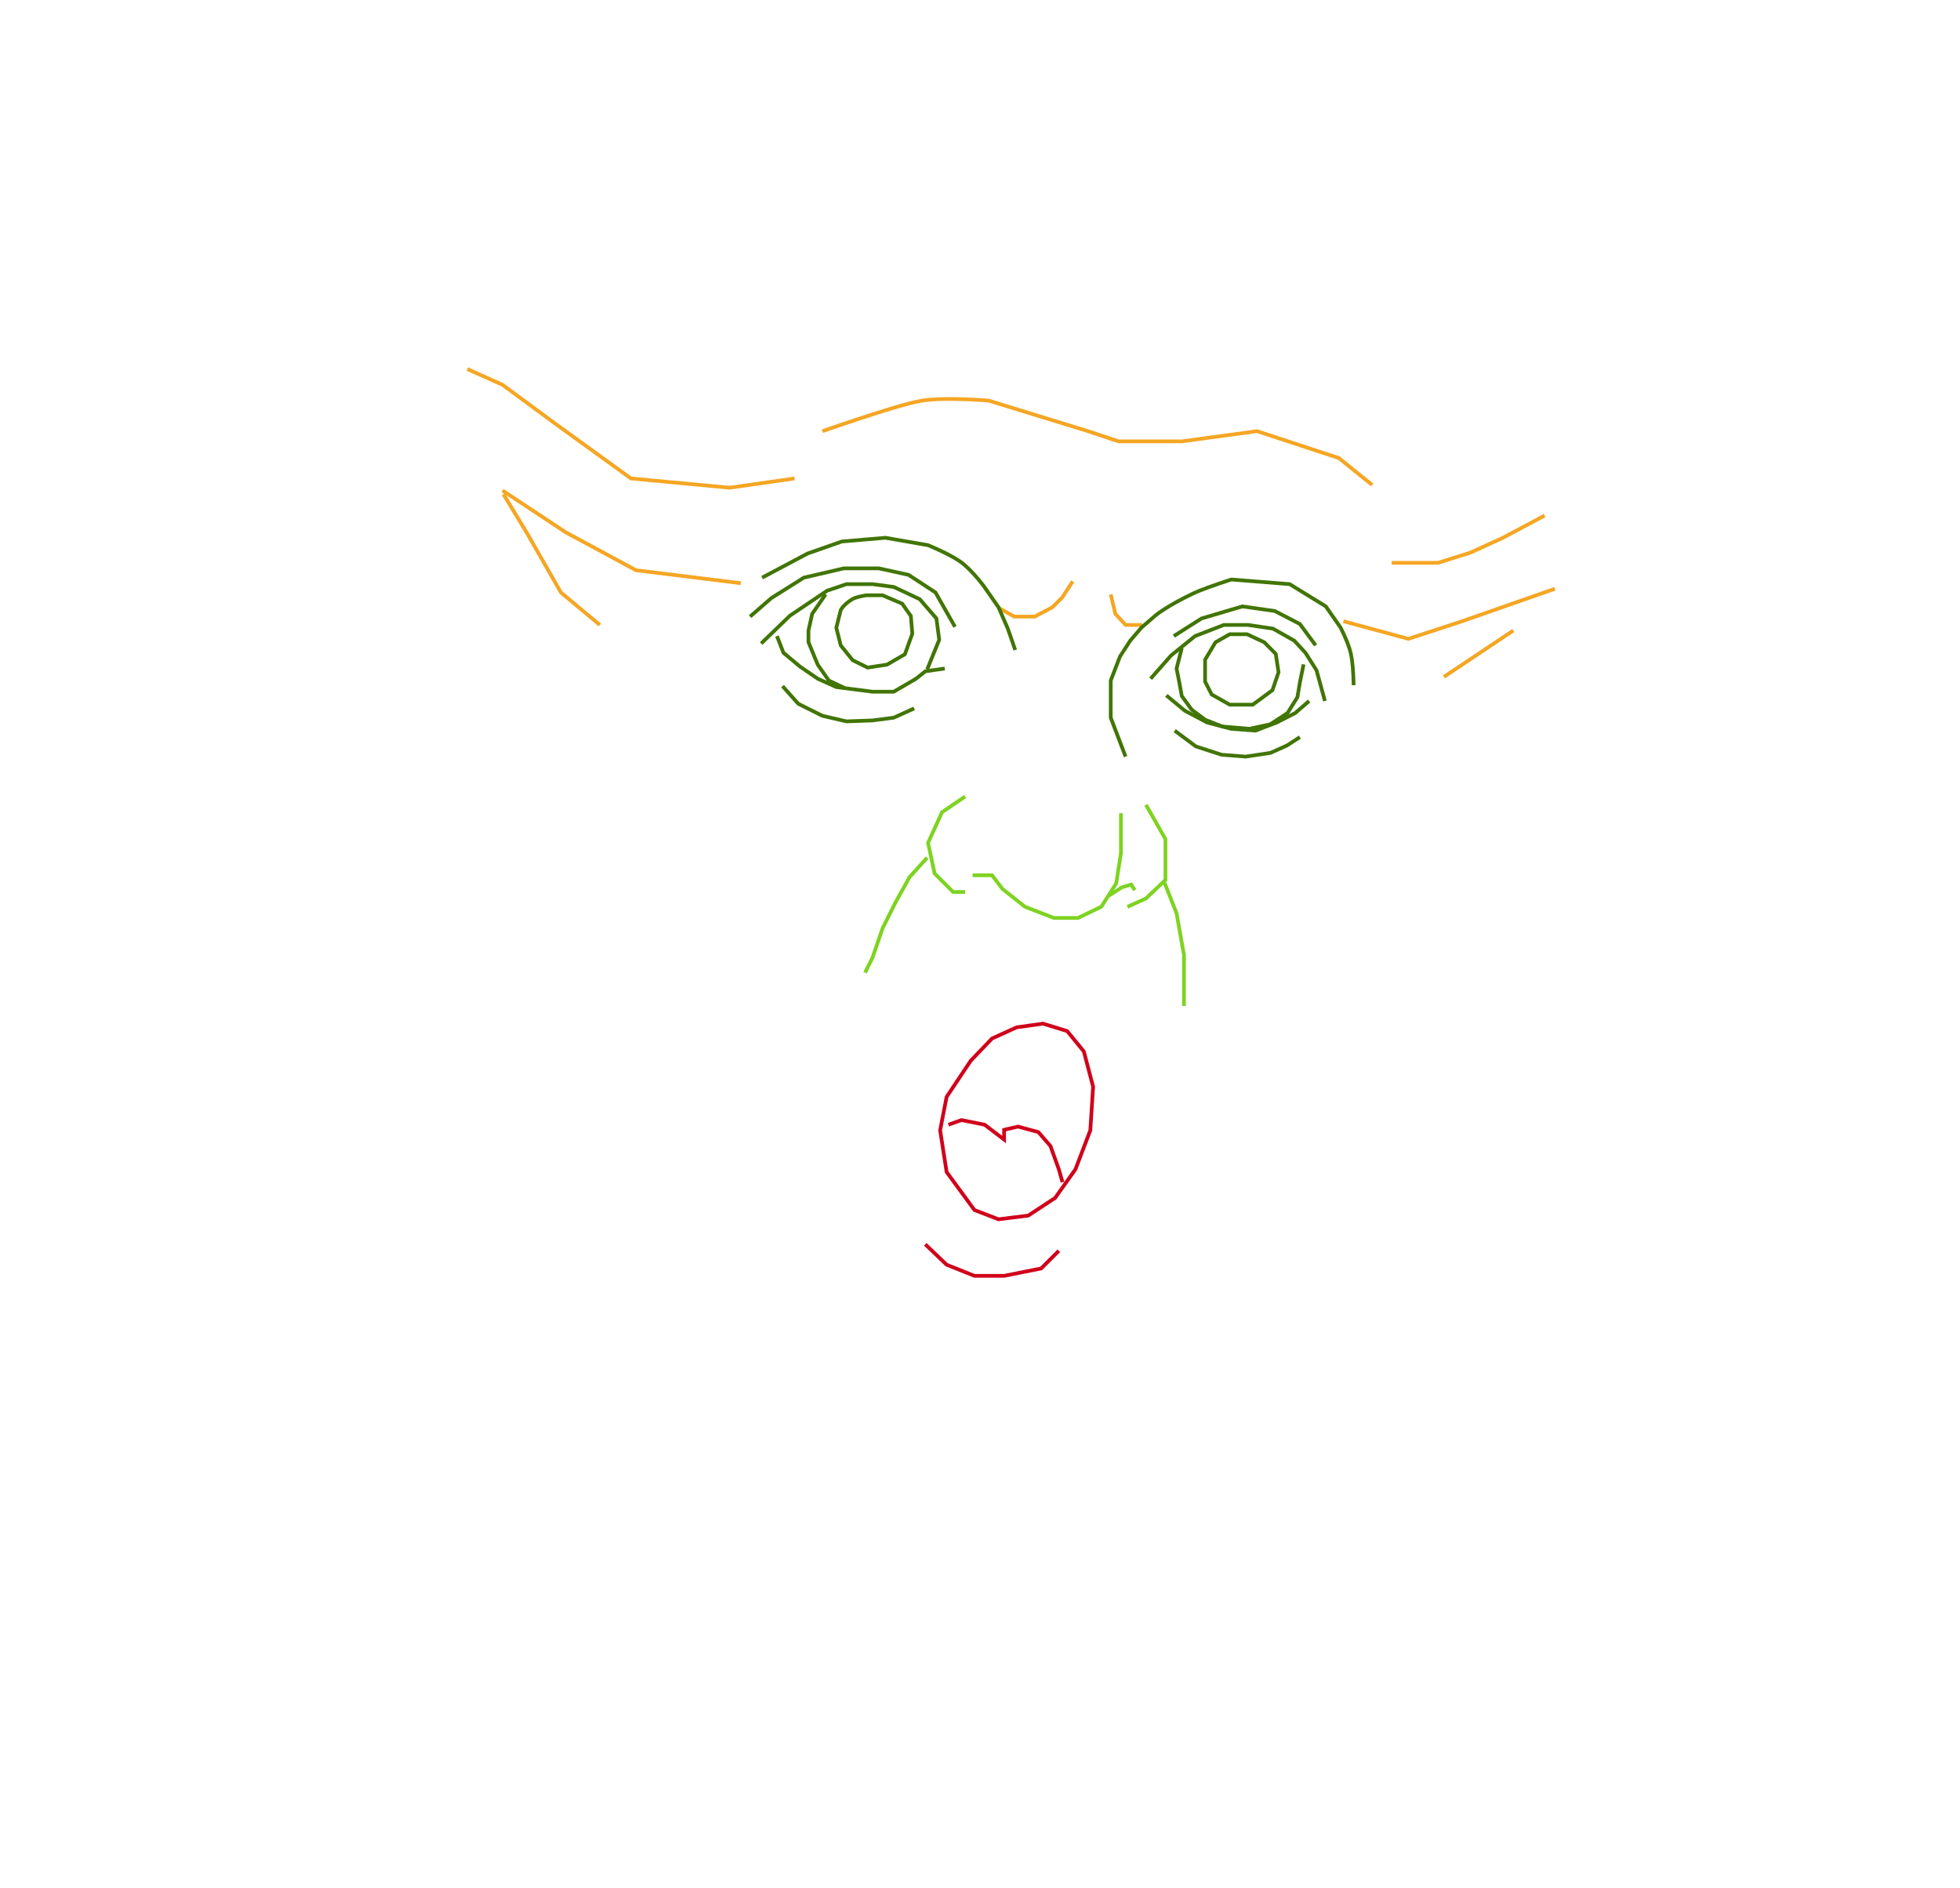
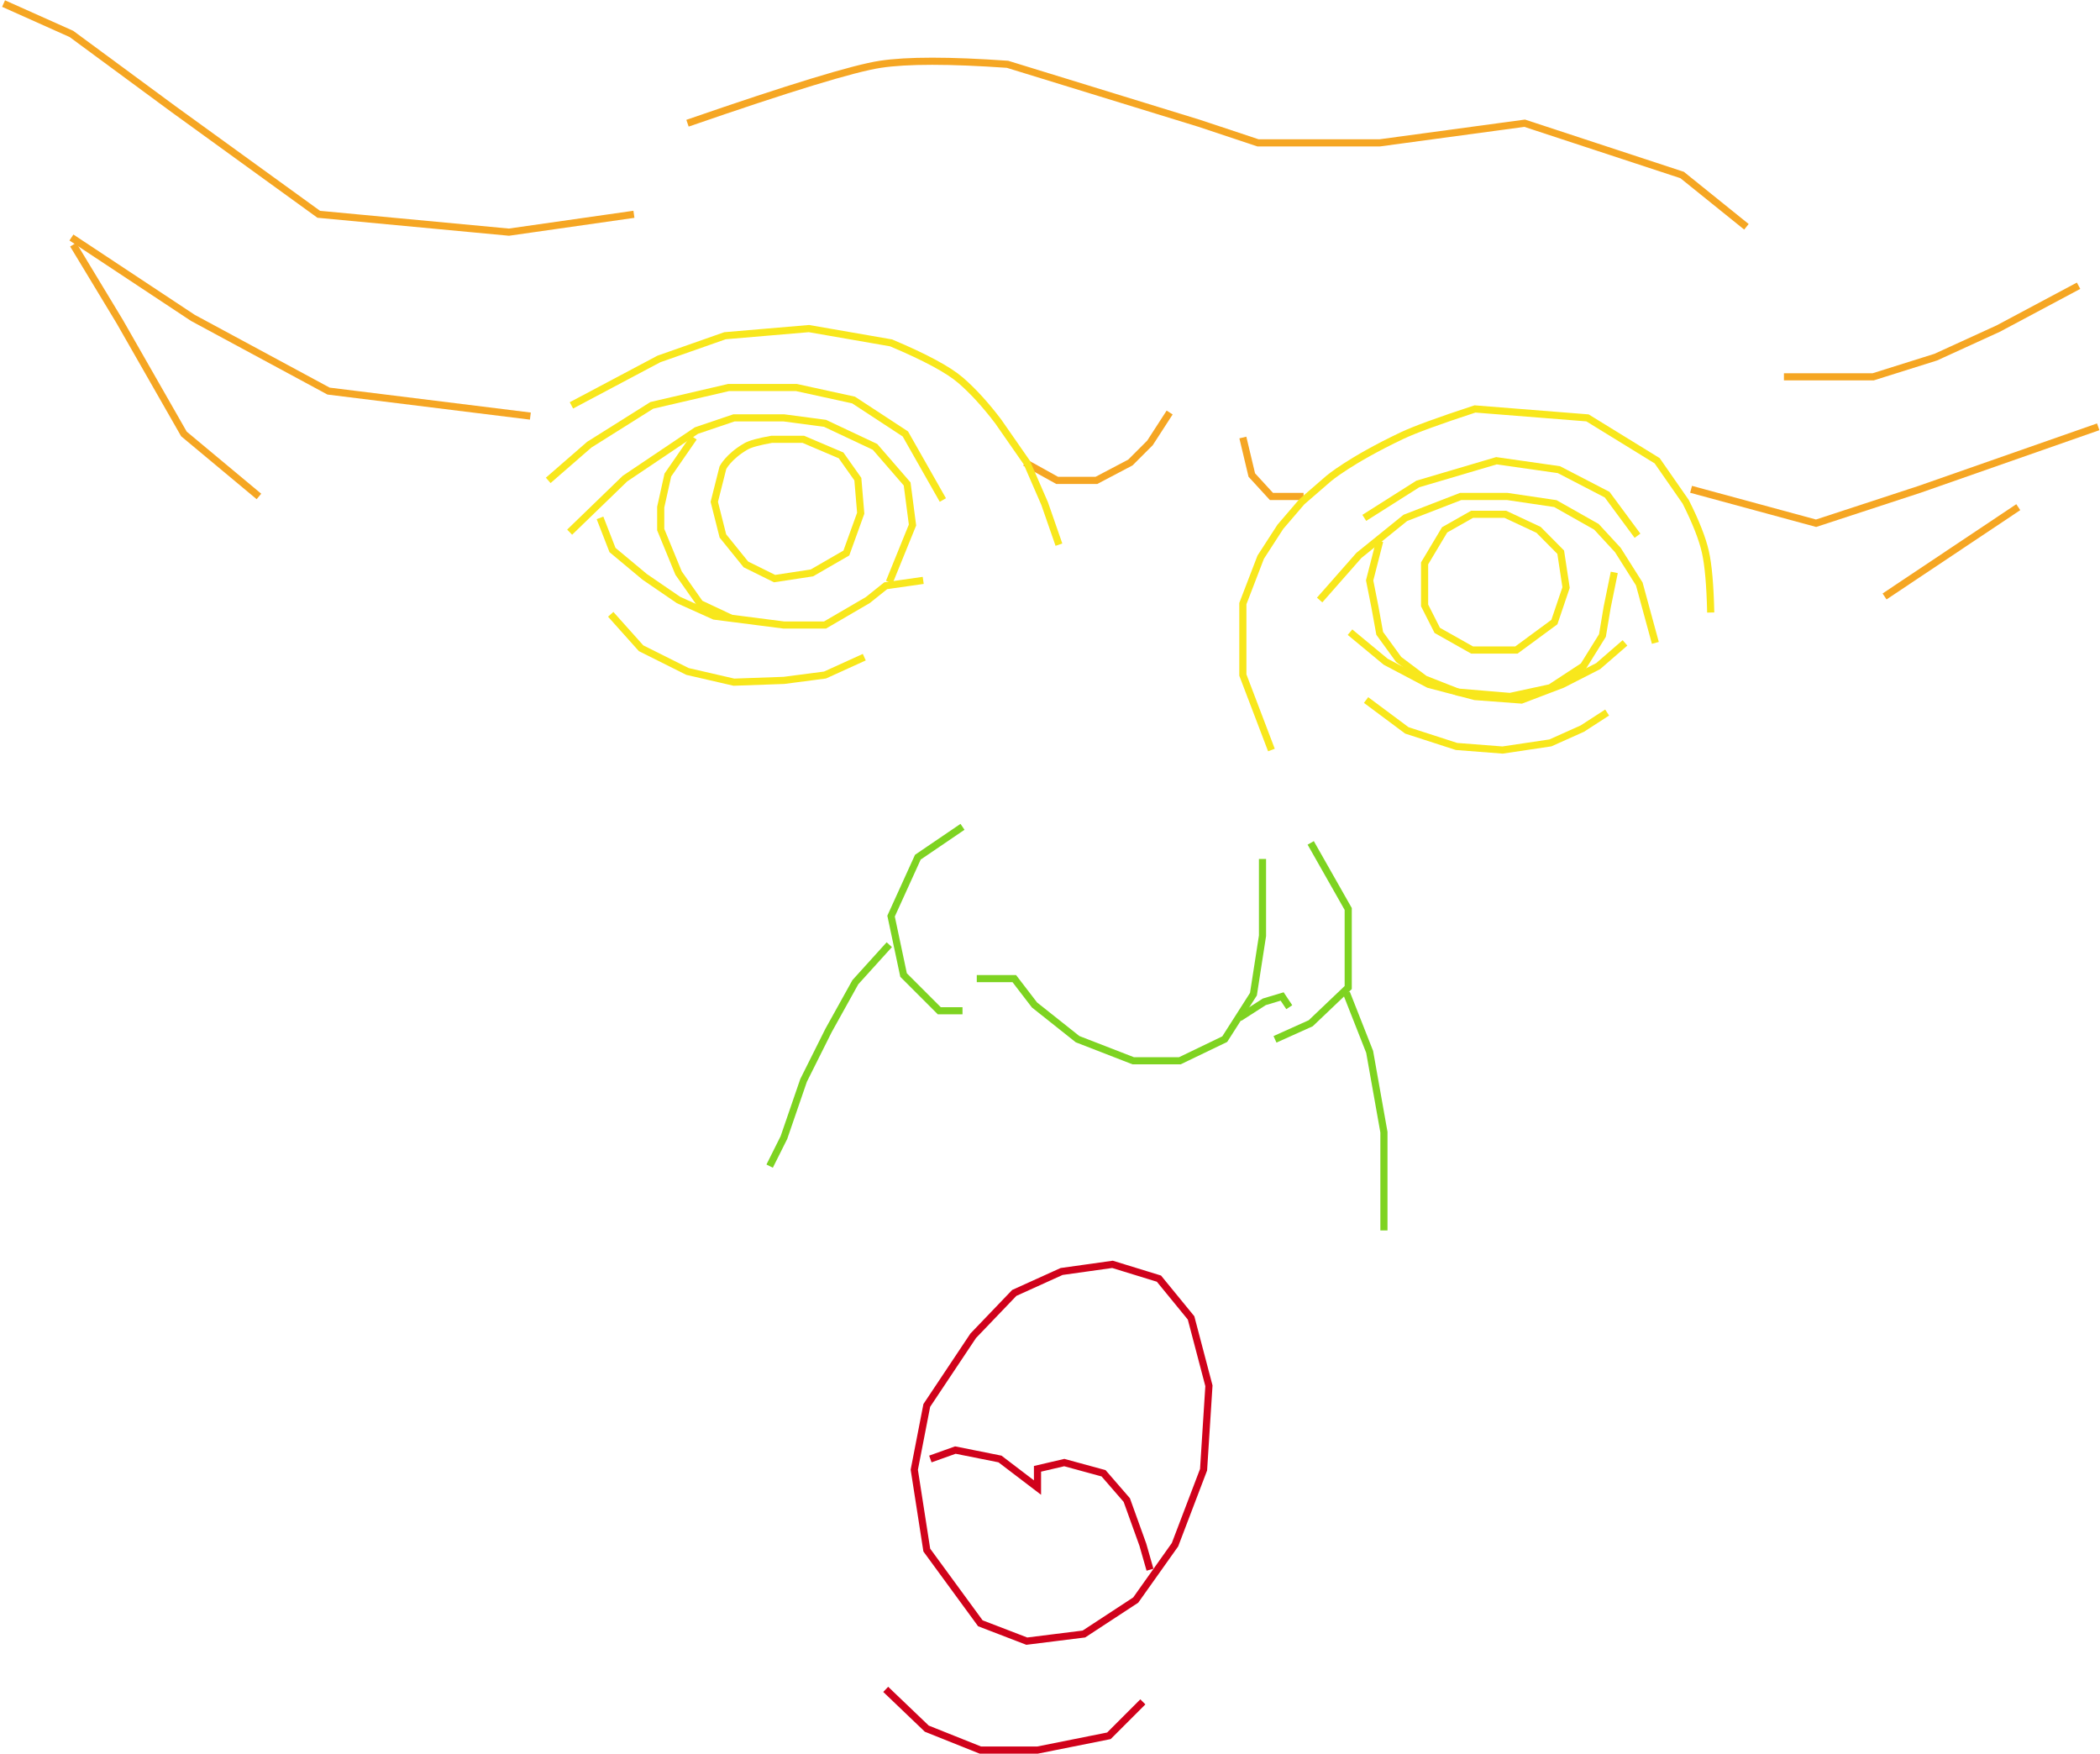
- <svg xmlns="http://www.w3.org/2000/svg" width="1057px" height="1018px" viewBox="0 0 1057 1018" version="1.1">
+ <svg xmlns="http://www.w3.org/2000/svg" width="588px" height="491px" viewBox="0 0 588 491" version="1.1">
  <defs />
-   <g id="ferengi" stroke="none" stroke-width="1" fill="none" fill-rule="evenodd">
-     <g id="expression3" transform="translate(252, 199)" fill-rule="nonzero" stroke-width="2">
-       <g id="brow" stroke="#F5A623">
-         <polyline id="Path-19-Copy-2" points="0 0 19 8.5 47.5 29.5 88.25 59 141.5 64 176.5 59" />
-         <polyline id="Path-20-Copy-2" points="581 79 558.5 91 541 99 523.5 104.5 498.5 104.5" />
-         <path d="M191.5,33.5 C220.01,23.637 238.01,18.137 245.5,17 C252.99,15.863 264.856,15.863 281.098,17 L334.712,33.5 L351.247,39 L385.32,39 L425.906,33.5 L470,48 L488,62.5" id="Path-7-Copy-2" />
-         <polyline id="Path-4-Copy-3" points="19 65.5 53 88 91 108.5 147.5 115.5" />
-         <path d="M526.679,166 L564.118,141" id="Path-5-Copy-3" />
-         <polyline id="Path-60" points="19.5 67.5 32.5 89 50.5 120.5 71.5 138" />
-         <polyline id="Path-61" points="586.5 118.5 536.5 136 507.5 145.5 472.5 136" />
-         <polyline id="Path-58" points="286 128.5 295 133.5 306 133.5 315.5 128.5 321 123 326.5 114.5" />
-         <polyline id="Path-59" points="347 121.5 349.5 132 355 138 364 138" />
-       </g>
-       <g id="mouth" transform="translate(247, 353)" stroke="#D0021B">
-         <path d="M0,119 L11.5,130 C21.5,134 26.5,136 26.5,136 C37.167,136 42.5,136 42.5,136 C55.833,133.333 62.5,132 62.5,132 L72,122.5" id="Path-18-Copy-2" />
-         <polygon id="Path-48" points="24.5 20 11.5 39.5 8 57.5 11.5 80 26.5 100.5 39.5 105.5 55.5 103.5 70 94 81 78.5 89 57.5 90.5 34 85.5 15 76.5 4 63.5 0 49.25 2 36 8" />
-         <path d="M12.5,54.5 L19.5,52 L32,54.5 L42.5,62.5 C42.5,59 42.5,57.25 42.5,57.25 C47.5,56.083 50,55.5 50,55.5 C57.333,57.5 61,58.5 61,58.5 C65.333,63.5 67.5,66 67.5,66 C70.5,74.333 72,78.5 72,78.5 L74,85.5" id="Path-49" />
-       </g>
-       <g id="nose" transform="translate(214, 230)" stroke="#7ED321">
-         <polyline id="Path-11-Copy-2" points="58.5 43 69 43 74.655 50.374 86.716 59.951 102.294 66 115.36 66 127.924 59.951 135.964 47.35 138.5 31 138.5 9.5" />
-         <polyline id="Path-51" points="152 5 162.5 23.5 162.5 45.5 152 55.5 142 60" />
-         <polyline id="Path-52" points="54.5 0.5 42 9 34.5 25.5 38 42 48 52 54.5 52" />
-         <polyline id="Path-53" points="162 47 168.5 63.5 172.5 86 172.5 113.5" />
-         <polyline id="Path-54" points="34 33.5 24.5 44 17 57.5 10 71.5 4.5 87.5 0.5 95.5" />
-         <polyline id="Path-55" points="132 54 139 49.5 144 48 146 51" />
-       </g>
-       <g id="eyes" transform="translate(152, 91)" stroke="#417505">
-         <path d="M7,21.5 L31.5,8.5 L50,2 L73.5,0 L96.5,4 C106.066,8.028 112.566,11.528 116,14.5 C119.434,17.472 122.934,21.305 126.5,26 L134.5,37.5 L139.5,49 L143.5,60.5" id="Path-21-Copy" />
-         <path d="M326,79.5 C325.834,71.859 325.334,66.192 324.5,62.5 C323.666,58.808 321.833,54.141 319,48.5 L311,37 C298,29 291.5,25 291.5,25 C270.5,23.333 260,22.5 260,22.5 C249.917,25.796 243.083,28.296 239.5,30 C224.895,36.947 219,42 219,42 C214,46.333 211.5,48.5 211.5,48.5 C207.5,53.167 205.5,55.5 205.5,55.5 C201.833,61.167 200,64 200,64 C196.667,72.667 195,77 195,77 C195,90.333 195,97 195,97 L203,118" id="Path-22-Copy" />
-         <path d="M216.5,76 L227.5,63.5 L240.5,53 C250.833,49 256,47 256,47 C264.667,47 269,47 269,47 C278,48.333 282.5,49 282.5,49 C290.167,53.333 294,55.5 294,55.5 C298,59.833 300,62 300,62 C304,68.333 306,71.5 306,71.5 L310.5,88" id="Path-23-Copy" />
-         <path d="M229.5,104 L240.919,112.5 C250.183,115.5 254.815,117 254.815,117 C263.417,117.667 267.719,118 267.719,118 C276.652,116.667 281.119,116 281.119,116 C287.074,113.333 290.052,112 290.052,112 L297,107.5" id="Path-24-Copy" />
-         <path d="M225,85 L235,93.282 C243,97.504 247,99.615 247,99.615 C255.667,101.889 260,103.026 260,103.026 C268.667,103.675 273,104 273,104 C280.667,101.077 284.5,99.615 284.5,99.615 C291.167,96.205 294.5,94.5 294.5,94.5 L302,88" id="Path-25-Copy" />
-         <path d="M233.317,59.5 C231.439,66.833 230.5,70.5 230.5,70.5 C231.494,75.51 231.99,78.016 231.99,78.016 C232.875,82.891 233.317,85.328 233.317,85.328 C236.856,90.203 238.625,92.641 238.625,92.641 C243.49,96.297 245.923,98.125 245.923,98.125 C252.115,100.562 255.212,101.781 255.212,101.781 C264.942,102.594 269.808,103 269.808,103 C277.327,101.375 281.087,100.562 281.087,100.562 C287.279,96.5 290.375,94.469 290.375,94.469 C293.913,88.781 295.683,85.938 295.683,85.938 C296.567,80.656 297.01,78.016 297.01,78.016 L299,68.266" id="Path-26-Copy" />
-         <path d="M251.5,56.348 C247.758,62.609 245.886,65.739 245.886,65.739 C245.886,73.58 245.886,77.5 245.886,77.5 C248.25,82.167 249.432,84.5 249.432,84.5 C255.932,88.167 259.182,90 259.182,90 C267.455,90 271.591,90 271.591,90 C278.682,84.783 282.227,82.174 282.227,82.174 C284.409,75.725 285.5,72.5 285.5,72.5 C284.5,65.906 284,62.609 284,62.609 C279.864,58.435 277.795,56.348 277.795,56.348 C271.598,53.449 268.5,52 268.5,52 L259.182,52 C254.061,54.899 251.5,56.348 251.5,56.348 Z" id="Path-27-Copy" />
-         <path d="M18,80 L26.5,89.5 C35.167,93.833 39.5,96 39.5,96 C48.167,98 52.5,99 52.5,99 C61.833,98.667 66.5,98.5 66.5,98.5 C74.167,97.5 78,97 78,97 L89,92" id="Path-28-Copy" />
-         <path d="M6.5,57 C16.833,47 22,42 22,42 C35.333,33.035 42,28.552 42,28.552 C49,26.184 52.5,25 52.5,25 C61.833,25 66.5,25 66.5,25 C74.167,26.015 78,26.522 78,26.522 C87.333,30.92 92,33.119 92,33.119 C98,40.04 101,43.5 101,43.5 C102,51.167 102.5,55 102.5,55 L96,71" id="Path-29-Copy" />
-         <path d="M15,53 C17.333,59 18.5,62 18.5,62 C24.5,67 27.5,69.5 27.5,69.5 C33.833,73.833 37,76 37,76 C43.667,79 47,80.5 47,80.5 L66.5,83 L78,83 L90,76 L95,72 L105.5,70.5" id="Path-30-Copy" />
-         <path d="M41.25,30.5 C36.417,37.5 34,41 34,41 C32.667,47 32,50 32,50 C32,54.188 32,56.282 32,56.282 C35.333,64.394 37,68.451 37,68.451 C41,74.15 43,77 43,77 L51.5,81" id="Path-32-Copy" />
-         <path d="M49.412,38.959 C47.804,45.327 47,48.51 47,48.51 C48.608,54.878 49.412,58.061 49.412,58.061 C53.699,63.367 55.843,66.02 55.843,66.02 C61.203,68.673 63.882,70 63.882,70 C70.85,68.939 74.333,68.408 74.333,68.408 C80.765,64.694 83.98,62.837 83.98,62.837 C86.66,55.408 88,51.694 88,51.694 C87.464,45.327 87.196,42.143 87.196,42.143 C84.065,37.714 82.5,35.5 82.5,35.5 C75.448,32.5 71.922,31 71.922,31 L63.078,31 C59.442,31.642 57.03,32.309 55.843,33 C50.938,35.857 49.412,38.959 49.412,38.959 Z" id="Path-33-Copy" />
-         <polyline id="Path-56" points="0.5 42.5 12 32.5 29.5 21.5 51 16.5 70 16.5 86 20 100.5 29.5 111 48" />
-         <polyline id="Path-57" points="229 53 244 43.5 266 37 283.5 39.5 297 46.5 305.5 58" />
+   <g id="Page-1" stroke="none" stroke-width="1" fill="none" fill-rule="evenodd">
+     <g id="ferengi" transform="translate(-251, -198)" fill-rule="nonzero" stroke-width="2">
+       <g id="expression3" transform="translate(252, 199)">
+         <g id="brow" stroke="#F5A623">
+           <polyline id="Path-19-Copy-2" points="0 0 19 8.5 47.5 29.5 88.25 59 141.5 64 176.5 59" />
+           <polyline id="Path-20-Copy-2" points="581 79 558.5 91 541 99 523.5 104.5 498.5 104.5" />
+           <path d="M191.5,33.5 C220.01,23.637 238.01,18.137 245.5,17 C252.99,15.863 264.856,15.863 281.098,17 L334.712,33.5 L351.247,39 L385.32,39 L425.906,33.5 L470,48 L488,62.5" id="Path-7-Copy-2" />
+           <polyline id="Path-4-Copy-3" points="19 65.5 53 88 91 108.5 147.5 115.5" />
+           <path d="M526.679,166 L564.118,141" id="Path-5-Copy-3" />
+           <polyline id="Path-60" points="19.5 67.5 32.5 89 50.5 120.5 71.5 138" />
+           <polyline id="Path-61" points="586.5 118.5 536.5 136 507.5 145.5 472.5 136" />
+           <polyline id="Path-58" points="286 128.5 295 133.5 306 133.5 315.5 128.5 321 123 326.5 114.5" />
+           <polyline id="Path-59" points="347 121.5 349.5 132 355 138 364 138" />
+         </g>
+         <g id="mouth" transform="translate(247, 353)" stroke="#D0021B">
+           <path d="M0,119 L11.5,130 C21.5,134 26.5,136 26.5,136 C37.167,136 42.5,136 42.5,136 C55.833,133.333 62.5,132 62.5,132 L72,122.5" id="Path-18-Copy-2" />
+           <polygon id="Path-48" points="24.5 20 11.5 39.5 8 57.5 11.5 80 26.5 100.5 39.5 105.5 55.5 103.5 70 94 81 78.5 89 57.5 90.5 34 85.5 15 76.5 4 63.5 0 49.25 2 36 8" />
+           <path d="M12.5,54.5 L19.5,52 L32,54.5 L42.5,62.5 C42.5,59 42.5,57.25 42.5,57.25 C47.5,56.083 50,55.5 50,55.5 C57.333,57.5 61,58.5 61,58.5 C65.333,63.5 67.5,66 67.5,66 C70.5,74.333 72,78.5 72,78.5 L74,85.5" id="Path-49" />
+         </g>
+         <g id="nose" transform="translate(214, 230)" stroke="#7ED321">
+           <polyline id="Path-11-Copy-2" points="58.5 43 69 43 74.655 50.374 86.716 59.951 102.294 66 115.36 66 127.924 59.951 135.964 47.35 138.5 31 138.5 9.5" />
+           <polyline id="Path-51" points="152 5 162.5 23.5 162.5 45.5 152 55.5 142 60" />
+           <polyline id="Path-52" points="54.5 0.5 42 9 34.5 25.5 38 42 48 52 54.5 52" />
+           <polyline id="Path-53" points="162 47 168.5 63.5 172.5 86 172.5 113.5" />
+           <polyline id="Path-54" points="34 33.5 24.5 44 17 57.5 10 71.5 4.5 87.5 0.5 95.5" />
+           <polyline id="Path-55" points="132 54 139 49.5 144 48 146 51" />
+         </g>
+         <g id="eyes" transform="translate(152, 91)" stroke="#F8E71C">
+           <path d="M7,21.5 L31.5,8.5 L50,2 L73.5,0 L96.5,4 C106.066,8.028 112.566,11.528 116,14.5 C119.434,17.472 122.934,21.305 126.5,26 L134.5,37.5 L139.5,49 L143.5,60.5" id="Path-21-Copy" />
+           <path d="M326,79.5 C325.834,71.859 325.334,66.192 324.5,62.5 C323.666,58.808 321.833,54.141 319,48.5 L311,37 C298,29 291.5,25 291.5,25 C270.5,23.333 260,22.5 260,22.5 C249.917,25.796 243.083,28.296 239.5,30 C224.895,36.947 219,42 219,42 C214,46.333 211.5,48.5 211.5,48.5 C207.5,53.167 205.5,55.5 205.5,55.5 C201.833,61.167 200,64 200,64 C196.667,72.667 195,77 195,77 C195,90.333 195,97 195,97 L203,118" id="Path-22-Copy" />
+           <path d="M216.5,76 L227.5,63.5 L240.5,53 C250.833,49 256,47 256,47 C264.667,47 269,47 269,47 C278,48.333 282.5,49 282.5,49 C290.167,53.333 294,55.5 294,55.5 C298,59.833 300,62 300,62 C304,68.333 306,71.5 306,71.5 L310.5,88" id="Path-23-Copy" />
+           <path d="M229.5,104 L240.919,112.5 C250.183,115.5 254.815,117 254.815,117 C263.417,117.667 267.719,118 267.719,118 C276.652,116.667 281.119,116 281.119,116 C287.074,113.333 290.052,112 290.052,112 L297,107.5" id="Path-24-Copy" />
+           <path d="M225,85 L235,93.282 C243,97.504 247,99.615 247,99.615 C255.667,101.889 260,103.026 260,103.026 C268.667,103.675 273,104 273,104 C280.667,101.077 284.5,99.615 284.5,99.615 C291.167,96.205 294.5,94.5 294.5,94.5 L302,88" id="Path-25-Copy" />
+           <path d="M233.317,59.5 C231.439,66.833 230.5,70.5 230.5,70.5 C231.494,75.51 231.99,78.016 231.99,78.016 C232.875,82.891 233.317,85.328 233.317,85.328 C236.856,90.203 238.625,92.641 238.625,92.641 C243.49,96.297 245.923,98.125 245.923,98.125 C252.115,100.562 255.212,101.781 255.212,101.781 C264.942,102.594 269.808,103 269.808,103 C277.327,101.375 281.087,100.562 281.087,100.562 C287.279,96.5 290.375,94.469 290.375,94.469 C293.913,88.781 295.683,85.938 295.683,85.938 C296.567,80.656 297.01,78.016 297.01,78.016 L299,68.266" id="Path-26-Copy" />
+           <path d="M251.5,56.348 C247.758,62.609 245.886,65.739 245.886,65.739 C245.886,73.58 245.886,77.5 245.886,77.5 C248.25,82.167 249.432,84.5 249.432,84.5 C255.932,88.167 259.182,90 259.182,90 C267.455,90 271.591,90 271.591,90 C278.682,84.783 282.227,82.174 282.227,82.174 C284.409,75.725 285.5,72.5 285.5,72.5 C284.5,65.906 284,62.609 284,62.609 C279.864,58.435 277.795,56.348 277.795,56.348 C271.598,53.449 268.5,52 268.5,52 L259.182,52 C254.061,54.899 251.5,56.348 251.5,56.348 Z" id="Path-27-Copy" />
+           <path d="M18,80 L26.5,89.5 C35.167,93.833 39.5,96 39.5,96 C48.167,98 52.5,99 52.5,99 C61.833,98.667 66.5,98.5 66.5,98.5 C74.167,97.5 78,97 78,97 L89,92" id="Path-28-Copy" />
+           <path d="M6.5,57 C16.833,47 22,42 22,42 C35.333,33.035 42,28.552 42,28.552 C49,26.184 52.5,25 52.5,25 C61.833,25 66.5,25 66.5,25 C74.167,26.015 78,26.522 78,26.522 C87.333,30.92 92,33.119 92,33.119 C98,40.04 101,43.5 101,43.5 C102,51.167 102.5,55 102.5,55 L96,71" id="Path-29-Copy" />
+           <path d="M15,53 C17.333,59 18.5,62 18.5,62 C24.5,67 27.5,69.5 27.5,69.5 C33.833,73.833 37,76 37,76 C43.667,79 47,80.5 47,80.5 L66.5,83 L78,83 L90,76 L95,72 L105.5,70.5" id="Path-30-Copy" />
+           <path d="M41.25,30.5 C36.417,37.5 34,41 34,41 C32.667,47 32,50 32,50 C32,54.188 32,56.282 32,56.282 C35.333,64.394 37,68.451 37,68.451 C41,74.15 43,77 43,77 L51.5,81" id="Path-32-Copy" />
+           <path d="M49.412,38.959 C47.804,45.327 47,48.51 47,48.51 C48.608,54.878 49.412,58.061 49.412,58.061 C53.699,63.367 55.843,66.02 55.843,66.02 C61.203,68.673 63.882,70 63.882,70 C70.85,68.939 74.333,68.408 74.333,68.408 C80.765,64.694 83.98,62.837 83.98,62.837 C86.66,55.408 88,51.694 88,51.694 C87.464,45.327 87.196,42.143 87.196,42.143 C84.065,37.714 82.5,35.5 82.5,35.5 C75.448,32.5 71.922,31 71.922,31 L63.078,31 C59.442,31.642 57.03,32.309 55.843,33 C50.938,35.857 49.412,38.959 49.412,38.959 Z" id="Path-33-Copy" />
+           <polyline id="Path-56" points="0.5 42.5 12 32.5 29.5 21.5 51 16.5 70 16.5 86 20 100.5 29.5 111 48" />
+           <polyline id="Path-57" points="229 53 244 43.5 266 37 283.5 39.5 297 46.5 305.5 58" />
+         </g>
      </g>
    </g>
  </g>
</svg>
